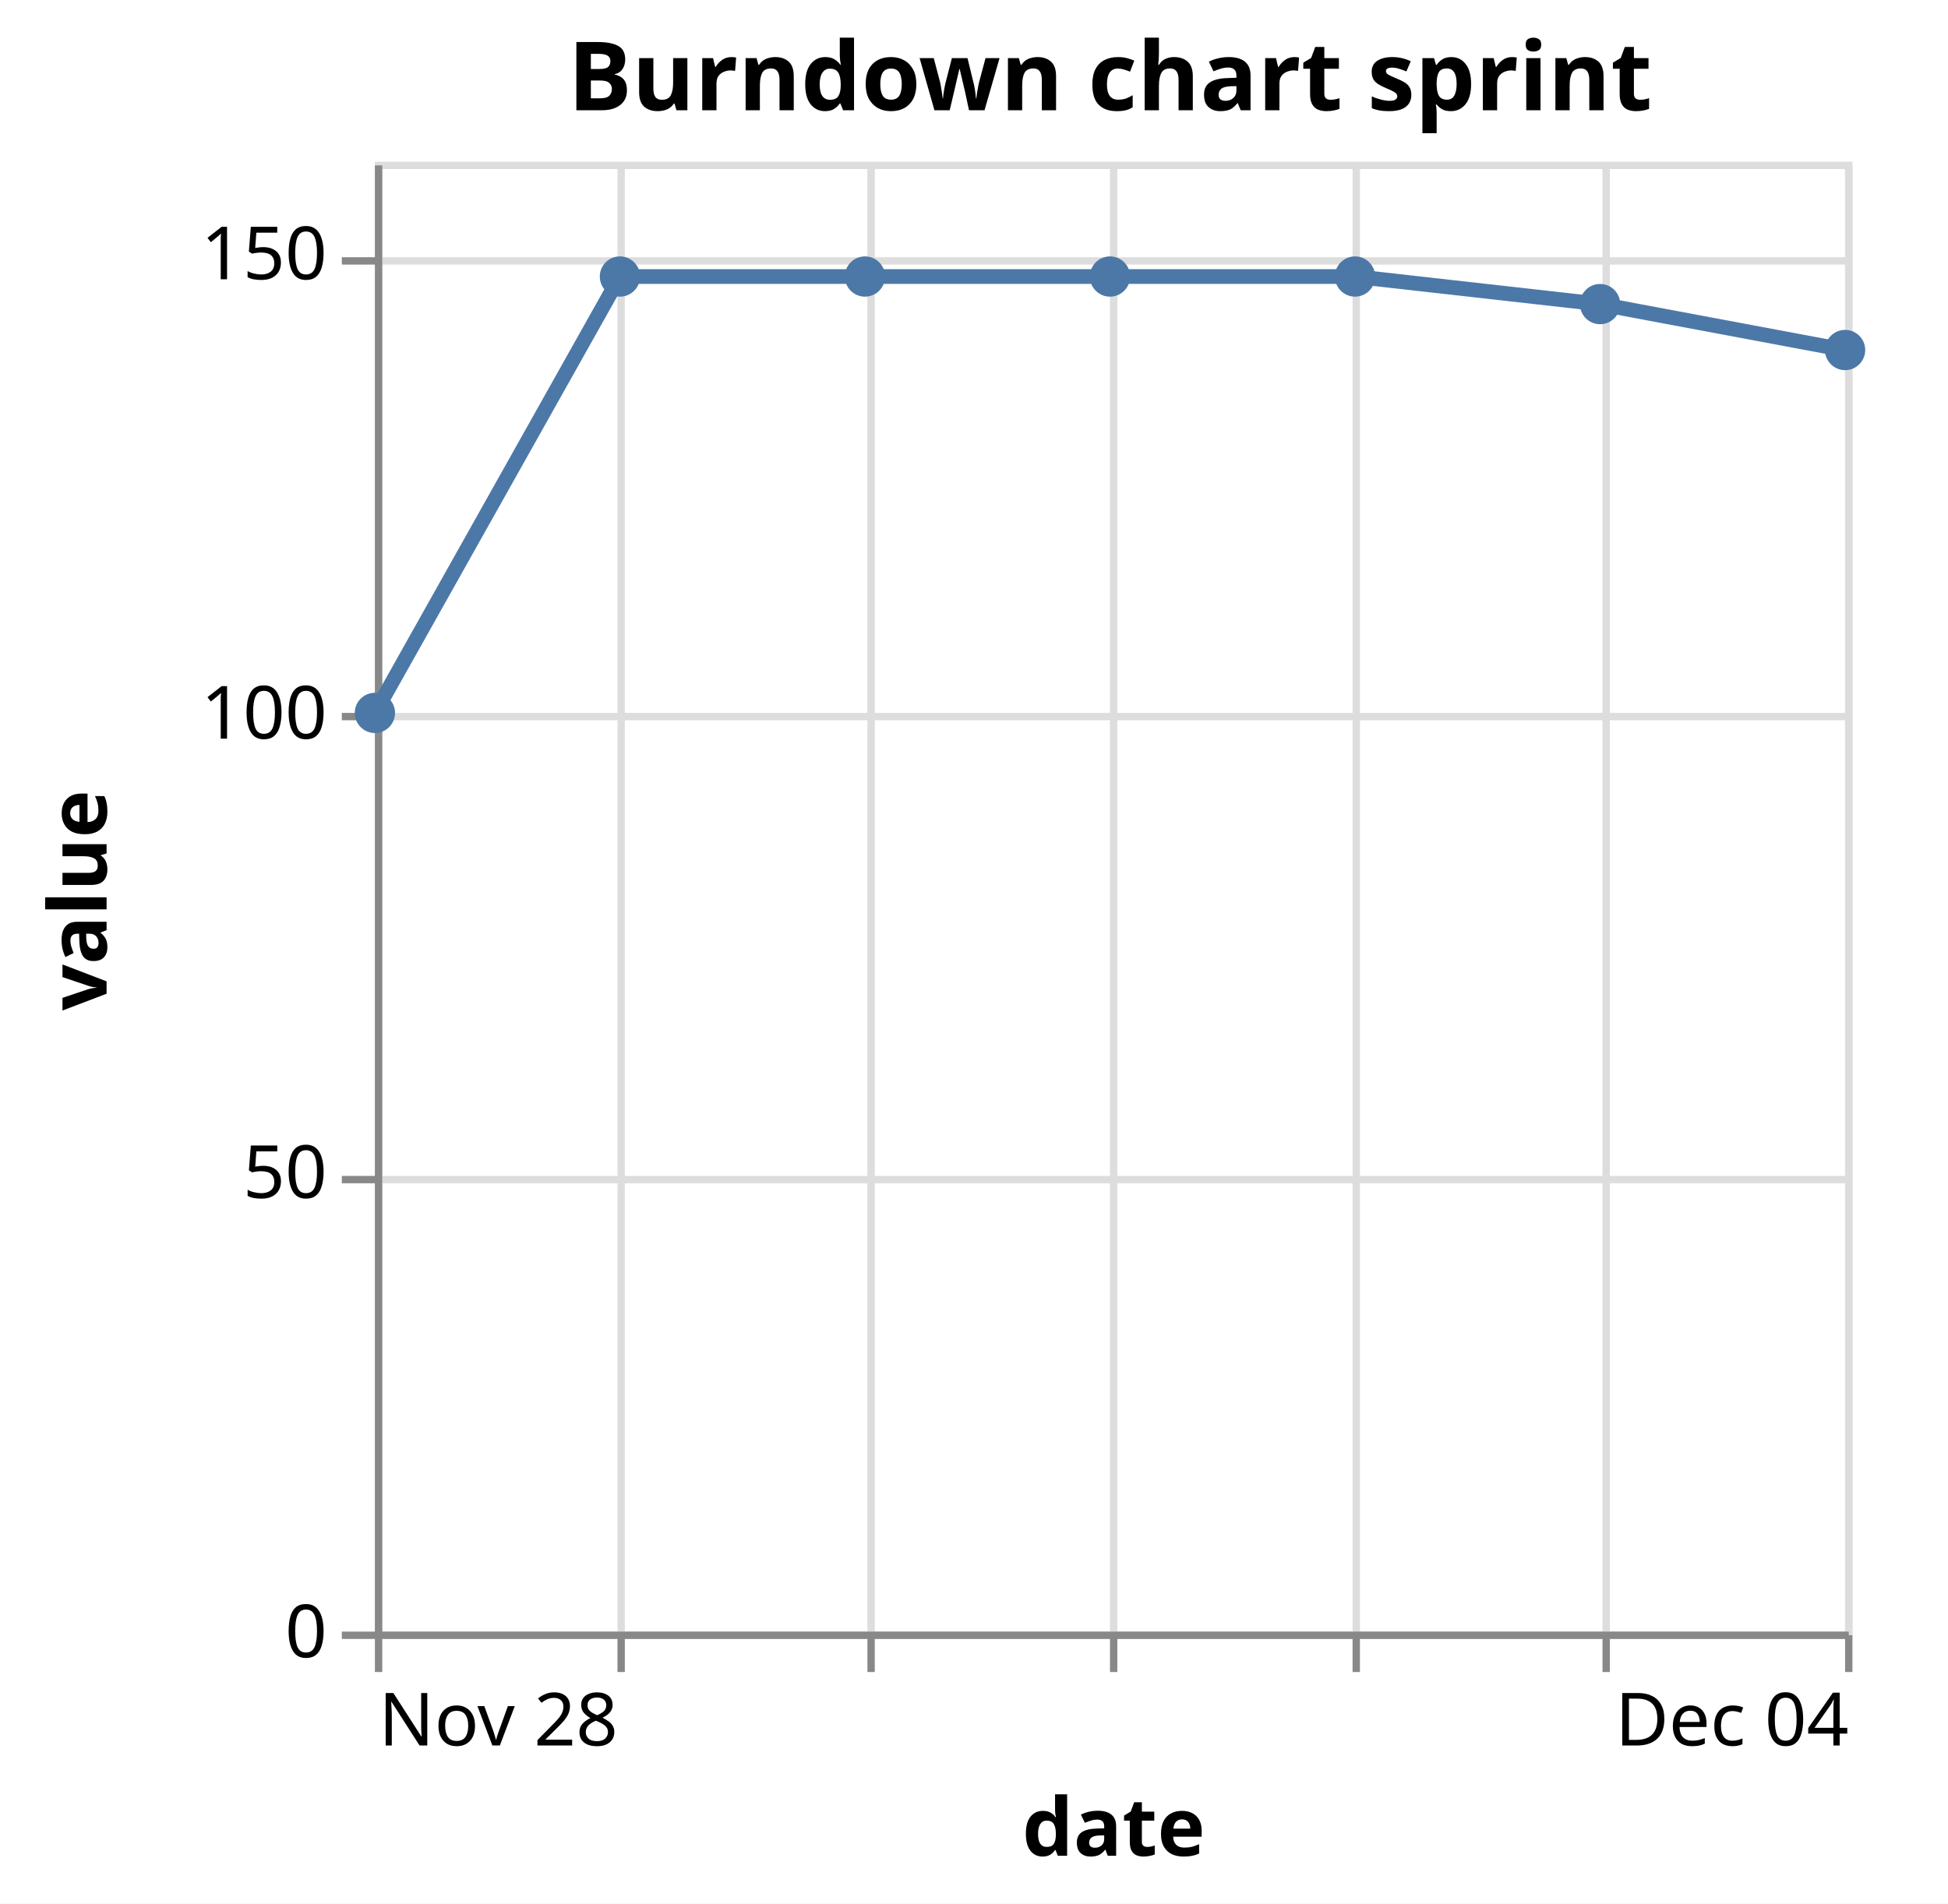
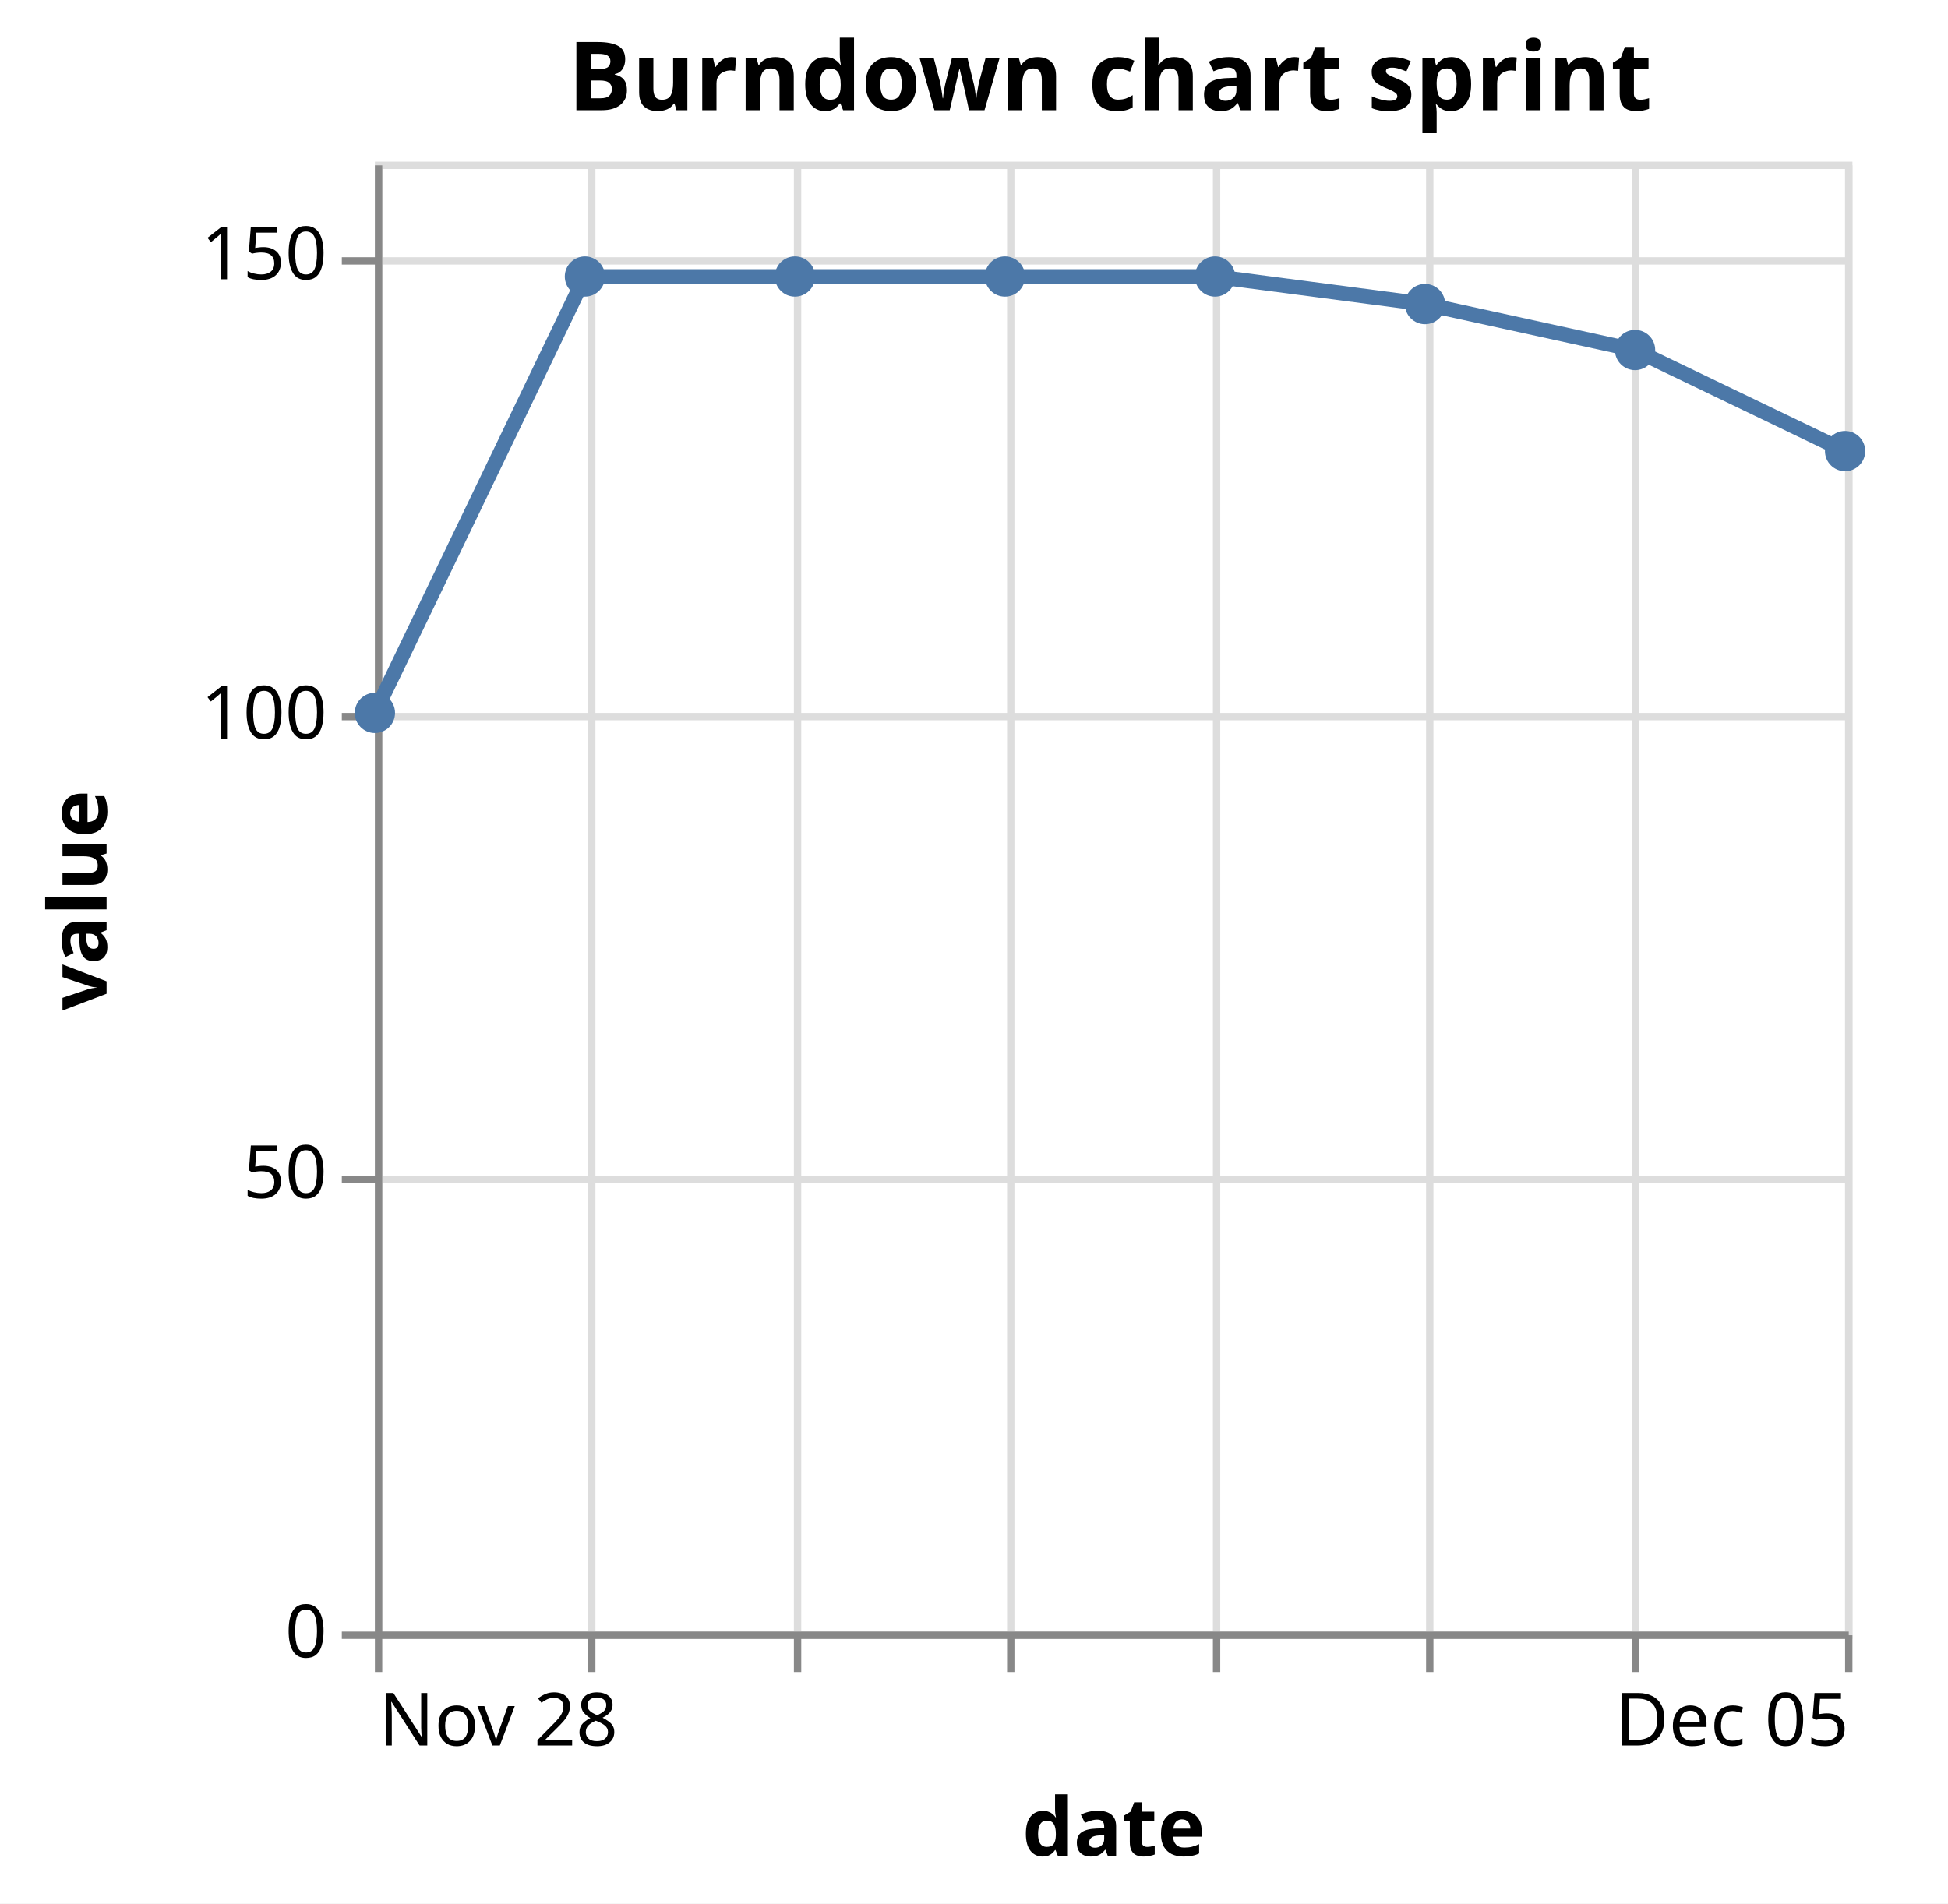
<svg xmlns="http://www.w3.org/2000/svg" version="1.1" class="marks" width="265" height="259" viewBox="0 0 265 259">
  <rect width="265" height="259" fill="white" />
  <g fill="none" stroke-miterlimit="10" transform="translate(51,22)">
    <g class="mark-group role-frame root" role="graphics-object" aria-roledescription="group mark container">
      <g transform="translate(0,0)">
        <path class="background" aria-hidden="true" d="M0.5,0.5h200v200h-200Z" stroke="#ddd" />
        <g>
          <g class="mark-group role-axis" aria-hidden="true">
            <g transform="translate(0.5,200.5)">
              <path class="background" aria-hidden="true" d="M0,0h0v0h0Z" pointer-events="none" />
              <g>
                <g class="mark-rule role-axis-grid" pointer-events="none">
                  <line transform="translate(0,-200)" x2="0" y2="200" stroke="#ddd" stroke-width="1" opacity="1" />
-                   <line transform="translate(33,-200)" x2="0" y2="200" stroke="#ddd" stroke-width="1" opacity="1" />
-                   <line transform="translate(67,-200)" x2="0" y2="200" stroke="#ddd" stroke-width="1" opacity="1" />
-                   <line transform="translate(100,-200)" x2="0" y2="200" stroke="#ddd" stroke-width="1" opacity="1" />
-                   <line transform="translate(133,-200)" x2="0" y2="200" stroke="#ddd" stroke-width="1" opacity="1" />
-                   <line transform="translate(167,-200)" x2="0" y2="200" stroke="#ddd" stroke-width="1" opacity="1" />
+                   <line transform="translate(29,-200)" x2="0" y2="200" stroke="#ddd" stroke-width="1" opacity="1" />
+                   <line transform="translate(57,-200)" x2="0" y2="200" stroke="#ddd" stroke-width="1" opacity="1" />
+                   <line transform="translate(86,-200)" x2="0" y2="200" stroke="#ddd" stroke-width="1" opacity="1" />
+                   <line transform="translate(114,-200)" x2="0" y2="200" stroke="#ddd" stroke-width="1" opacity="1" />
+                   <line transform="translate(143,-200)" x2="0" y2="200" stroke="#ddd" stroke-width="1" opacity="1" />
+                   <line transform="translate(171,-200)" x2="0" y2="200" stroke="#ddd" stroke-width="1" opacity="1" />
                  <line transform="translate(200,-200)" x2="0" y2="200" stroke="#ddd" stroke-width="1" opacity="1" />
                </g>
              </g>
              <path class="foreground" aria-hidden="true" d="" pointer-events="none" display="none" />
            </g>
          </g>
          <g class="mark-group role-axis" aria-hidden="true">
            <g transform="translate(0.5,0.5)">
              <path class="background" aria-hidden="true" d="M0,0h0v0h0Z" pointer-events="none" />
              <g>
                <g class="mark-rule role-axis-grid" pointer-events="none">
                  <line transform="translate(0,200)" x2="200" y2="0" stroke="#ddd" stroke-width="1" opacity="1" />
                  <line transform="translate(0,138)" x2="200" y2="0" stroke="#ddd" stroke-width="1" opacity="1" />
                  <line transform="translate(0,75)" x2="200" y2="0" stroke="#ddd" stroke-width="1" opacity="1" />
                  <line transform="translate(0,13)" x2="200" y2="0" stroke="#ddd" stroke-width="1" opacity="1" />
                </g>
              </g>
              <path class="foreground" aria-hidden="true" d="" pointer-events="none" display="none" />
            </g>
          </g>
-           <g class="mark-group role-axis" role="graphics-symbol" aria-roledescription="axis" aria-label="X-axis titled 'date' for a time scale with values from November 28 to December 04">
+           <g class="mark-group role-axis" role="graphics-symbol" aria-roledescription="axis" aria-label="X-axis titled 'date' for a time scale with values from November 28 to December 05">
            <g transform="translate(0.5,200.5)">
              <path class="background" aria-hidden="true" d="M0,0h0v0h0Z" pointer-events="none" />
              <g>
                <g class="mark-rule role-axis-tick" pointer-events="none">
                  <line transform="translate(0,0)" x2="0" y2="5" stroke="#888" stroke-width="1" opacity="1" />
-                   <line transform="translate(33,0)" x2="0" y2="5" stroke="#888" stroke-width="1" opacity="1" />
-                   <line transform="translate(67,0)" x2="0" y2="5" stroke="#888" stroke-width="1" opacity="1" />
-                   <line transform="translate(100,0)" x2="0" y2="5" stroke="#888" stroke-width="1" opacity="1" />
-                   <line transform="translate(133,0)" x2="0" y2="5" stroke="#888" stroke-width="1" opacity="1" />
-                   <line transform="translate(167,0)" x2="0" y2="5" stroke="#888" stroke-width="1" opacity="1" />
+                   <line transform="translate(29,0)" x2="0" y2="5" stroke="#888" stroke-width="1" opacity="1" />
+                   <line transform="translate(57,0)" x2="0" y2="5" stroke="#888" stroke-width="1" opacity="1" />
+                   <line transform="translate(86,0)" x2="0" y2="5" stroke="#888" stroke-width="1" opacity="1" />
+                   <line transform="translate(114,0)" x2="0" y2="5" stroke="#888" stroke-width="1" opacity="1" />
+                   <line transform="translate(143,0)" x2="0" y2="5" stroke="#888" stroke-width="1" opacity="1" />
+                   <line transform="translate(171,0)" x2="0" y2="5" stroke="#888" stroke-width="1" opacity="1" />
                  <line transform="translate(200,0)" x2="0" y2="5" stroke="#888" stroke-width="1" opacity="1" />
                </g>
                <g class="mark-text role-axis-label" pointer-events="none">
                  <text text-anchor="start" transform="translate(0,15)" font-family="sans-serif" font-size="10px" fill="#000" opacity="1">Nov 28</text>
-                   <text text-anchor="middle" transform="translate(33.33333,15)" font-family="sans-serif" font-size="10px" fill="#000" opacity="0">Nov 29</text>
-                   <text text-anchor="middle" transform="translate(66.66667,15)" font-family="sans-serif" font-size="10px" fill="#000" opacity="0">Nov 30</text>
-                   <text text-anchor="middle" transform="translate(100,15)" font-family="sans-serif" font-size="10px" fill="#000" opacity="0">Dec 01</text>
-                   <text text-anchor="middle" transform="translate(133.3333,15)" font-family="sans-serif" font-size="10px" fill="#000" opacity="0">Dec 02</text>
-                   <text text-anchor="middle" transform="translate(166.6667,15)" font-family="sans-serif" font-size="10px" fill="#000" opacity="0">Dec 03</text>
-                   <text text-anchor="end" transform="translate(200,15)" font-family="sans-serif" font-size="10px" fill="#000" opacity="1">Dec 04</text>
+                   <text text-anchor="middle" transform="translate(28.57143,15)" font-family="sans-serif" font-size="10px" fill="#000" opacity="0">Nov 29</text>
+                   <text text-anchor="middle" transform="translate(57.14286,15)" font-family="sans-serif" font-size="10px" fill="#000" opacity="0">Nov 30</text>
+                   <text text-anchor="middle" transform="translate(85.71429,15)" font-family="sans-serif" font-size="10px" fill="#000" opacity="0">Dec 01</text>
+                   <text text-anchor="middle" transform="translate(114.2857,15)" font-family="sans-serif" font-size="10px" fill="#000" opacity="0">Dec 02</text>
+                   <text text-anchor="middle" transform="translate(142.8571,15)" font-family="sans-serif" font-size="10px" fill="#000" opacity="0">Dec 03</text>
+                   <text text-anchor="middle" transform="translate(171.4286,15)" font-family="sans-serif" font-size="10px" fill="#000" opacity="0">Dec 04</text>
+                   <text text-anchor="end" transform="translate(200,15)" font-family="sans-serif" font-size="10px" fill="#000" opacity="1">Dec 05</text>
                </g>
                <g class="mark-rule role-axis-domain" pointer-events="none">
                  <line transform="translate(0,0)" x2="200" y2="0" stroke="#888" stroke-width="1" opacity="1" />
                </g>
                <g class="mark-text role-axis-title" pointer-events="none">
                  <text text-anchor="middle" transform="translate(100,30)" font-family="sans-serif" font-size="11px" font-weight="bold" fill="#000" opacity="1">date</text>
                </g>
              </g>
              <path class="foreground" aria-hidden="true" d="" pointer-events="none" display="none" />
            </g>
          </g>
          <g class="mark-group role-axis" role="graphics-symbol" aria-roledescription="axis" aria-label="Y-axis titled 'value' for a linear scale with values from 0 to 160">
            <g transform="translate(0.5,0.5)">
              <path class="background" aria-hidden="true" d="M0,0h0v0h0Z" pointer-events="none" />
              <g>
                <g class="mark-rule role-axis-tick" pointer-events="none">
                  <line transform="translate(0,200)" x2="-5" y2="0" stroke="#888" stroke-width="1" opacity="1" />
                  <line transform="translate(0,138)" x2="-5" y2="0" stroke="#888" stroke-width="1" opacity="1" />
                  <line transform="translate(0,75)" x2="-5" y2="0" stroke="#888" stroke-width="1" opacity="1" />
                  <line transform="translate(0,13)" x2="-5" y2="0" stroke="#888" stroke-width="1" opacity="1" />
                </g>
                <g class="mark-text role-axis-label" pointer-events="none">
                  <text text-anchor="end" transform="translate(-7,203)" font-family="sans-serif" font-size="10px" fill="#000" opacity="1">0</text>
                  <text text-anchor="end" transform="translate(-7,140.5)" font-family="sans-serif" font-size="10px" fill="#000" opacity="1">50</text>
                  <text text-anchor="end" transform="translate(-7,78)" font-family="sans-serif" font-size="10px" fill="#000" opacity="1">100</text>
                  <text text-anchor="end" transform="translate(-7,15.5)" font-family="sans-serif" font-size="10px" fill="#000" opacity="1">150</text>
                </g>
                <g class="mark-rule role-axis-domain" pointer-events="none">
                  <line transform="translate(0,200)" x2="0" y2="-200" stroke="#888" stroke-width="1" opacity="1" />
                </g>
                <g class="mark-text role-axis-title" pointer-events="none">
                  <text text-anchor="middle" transform="translate(-35,100) rotate(-90) translate(0,-2)" font-family="sans-serif" font-size="11px" font-weight="bold" fill="#000" opacity="1">value</text>
                </g>
              </g>
              <path class="foreground" aria-hidden="true" d="" pointer-events="none" display="none" />
            </g>
          </g>
          <g class="mark-line role-mark layer_0_layer_0_marks" role="graphics-object" aria-roledescription="line mark container">
-             <path aria-label="date: Nov 28; value: 100" role="graphics-symbol" aria-roledescription="line mark" d="M0,75L33.333,15.625L66.667,15.625L100,15.625L133.333,15.625L166.667,19.375L200,25.625" stroke="#4c78a8" stroke-width="2" />
+             <path aria-label="date: Nov 28; value: 100" role="graphics-symbol" aria-roledescription="line mark" d="M0,75L28.571,15.625L57.143,15.625L85.714,15.625L114.286,15.625L142.857,19.375L171.429,25.625L200,39.375" stroke="#4c78a8" stroke-width="2" />
          </g>
          <g class="mark-symbol role-mark layer_0_layer_1_marks" role="graphics-object" aria-roledescription="symbol mark container">
            <path aria-label="date: Nov 28; value: 100" role="graphics-symbol" aria-roledescription="point" transform="translate(0,75)" d="M2.739,0A2.739,2.739,0,1,1,-2.739,0A2.739,2.739,0,1,1,2.739,0" fill="#4c78a8" stroke-width="2" opacity="1" />
-             <path aria-label="date: Nov 29; value: 147.5" role="graphics-symbol" aria-roledescription="point" transform="translate(33.33333,15.625)" d="M2.739,0A2.739,2.739,0,1,1,-2.739,0A2.739,2.739,0,1,1,2.739,0" fill="#4c78a8" stroke-width="2" opacity="1" />
-             <path aria-label="date: Nov 30; value: 147.5" role="graphics-symbol" aria-roledescription="point" transform="translate(66.66667,15.625)" d="M2.739,0A2.739,2.739,0,1,1,-2.739,0A2.739,2.739,0,1,1,2.739,0" fill="#4c78a8" stroke-width="2" opacity="1" />
-             <path aria-label="date: Dec 01; value: 147.5" role="graphics-symbol" aria-roledescription="point" transform="translate(100,15.625)" d="M2.739,0A2.739,2.739,0,1,1,-2.739,0A2.739,2.739,0,1,1,2.739,0" fill="#4c78a8" stroke-width="2" opacity="1" />
-             <path aria-label="date: Dec 02; value: 147.5" role="graphics-symbol" aria-roledescription="point" transform="translate(133.3333,15.625)" d="M2.739,0A2.739,2.739,0,1,1,-2.739,0A2.739,2.739,0,1,1,2.739,0" fill="#4c78a8" stroke-width="2" opacity="1" />
-             <path aria-label="date: Dec 03; value: 144.5" role="graphics-symbol" aria-roledescription="point" transform="translate(166.6667,19.375)" d="M2.739,0A2.739,2.739,0,1,1,-2.739,0A2.739,2.739,0,1,1,2.739,0" fill="#4c78a8" stroke-width="2" opacity="1" />
-             <path aria-label="date: Dec 04; value: 139.5" role="graphics-symbol" aria-roledescription="point" transform="translate(200,25.625)" d="M2.739,0A2.739,2.739,0,1,1,-2.739,0A2.739,2.739,0,1,1,2.739,0" fill="#4c78a8" stroke-width="2" opacity="1" />
+             <path aria-label="date: Nov 29; value: 147.5" role="graphics-symbol" aria-roledescription="point" transform="translate(28.57143,15.625)" d="M2.739,0A2.739,2.739,0,1,1,-2.739,0A2.739,2.739,0,1,1,2.739,0" fill="#4c78a8" stroke-width="2" opacity="1" />
+             <path aria-label="date: Nov 30; value: 147.5" role="graphics-symbol" aria-roledescription="point" transform="translate(57.14286,15.625)" d="M2.739,0A2.739,2.739,0,1,1,-2.739,0A2.739,2.739,0,1,1,2.739,0" fill="#4c78a8" stroke-width="2" opacity="1" />
+             <path aria-label="date: Dec 01; value: 147.5" role="graphics-symbol" aria-roledescription="point" transform="translate(85.71429,15.625)" d="M2.739,0A2.739,2.739,0,1,1,-2.739,0A2.739,2.739,0,1,1,2.739,0" fill="#4c78a8" stroke-width="2" opacity="1" />
+             <path aria-label="date: Dec 02; value: 147.5" role="graphics-symbol" aria-roledescription="point" transform="translate(114.2857,15.625)" d="M2.739,0A2.739,2.739,0,1,1,-2.739,0A2.739,2.739,0,1,1,2.739,0" fill="#4c78a8" stroke-width="2" opacity="1" />
+             <path aria-label="date: Dec 03; value: 144.5" role="graphics-symbol" aria-roledescription="point" transform="translate(142.8571,19.375)" d="M2.739,0A2.739,2.739,0,1,1,-2.739,0A2.739,2.739,0,1,1,2.739,0" fill="#4c78a8" stroke-width="2" opacity="1" />
+             <path aria-label="date: Dec 04; value: 139.5" role="graphics-symbol" aria-roledescription="point" transform="translate(171.4286,25.625)" d="M2.739,0A2.739,2.739,0,1,1,-2.739,0A2.739,2.739,0,1,1,2.739,0" fill="#4c78a8" stroke-width="2" opacity="1" />
+             <path aria-label="date: Dec 05; value: 128.5" role="graphics-symbol" aria-roledescription="point" transform="translate(200,39.375)" d="M2.739,0A2.739,2.739,0,1,1,-2.739,0A2.739,2.739,0,1,1,2.739,0" fill="#4c78a8" stroke-width="2" opacity="1" />
          </g>
          <g class="mark-group role-title">
            <g transform="translate(100,-17)">
              <path class="background" aria-hidden="true" d="M0,0h0v0h0Z" pointer-events="none" />
              <g>
                <g class="mark-text role-title-text" role="graphics-symbol" aria-roledescription="title" aria-label="Title text 'Burndown chart sprint'" pointer-events="none">
                  <text text-anchor="middle" transform="translate(0,10)" font-family="sans-serif" font-size="13px" font-weight="bold" fill="#000" opacity="1">Burndown chart sprint</text>
                </g>
              </g>
              <path class="foreground" aria-hidden="true" d="" pointer-events="none" display="none" />
            </g>
          </g>
        </g>
        <path class="foreground" aria-hidden="true" d="" display="none" />
      </g>
    </g>
  </g>
</svg>
